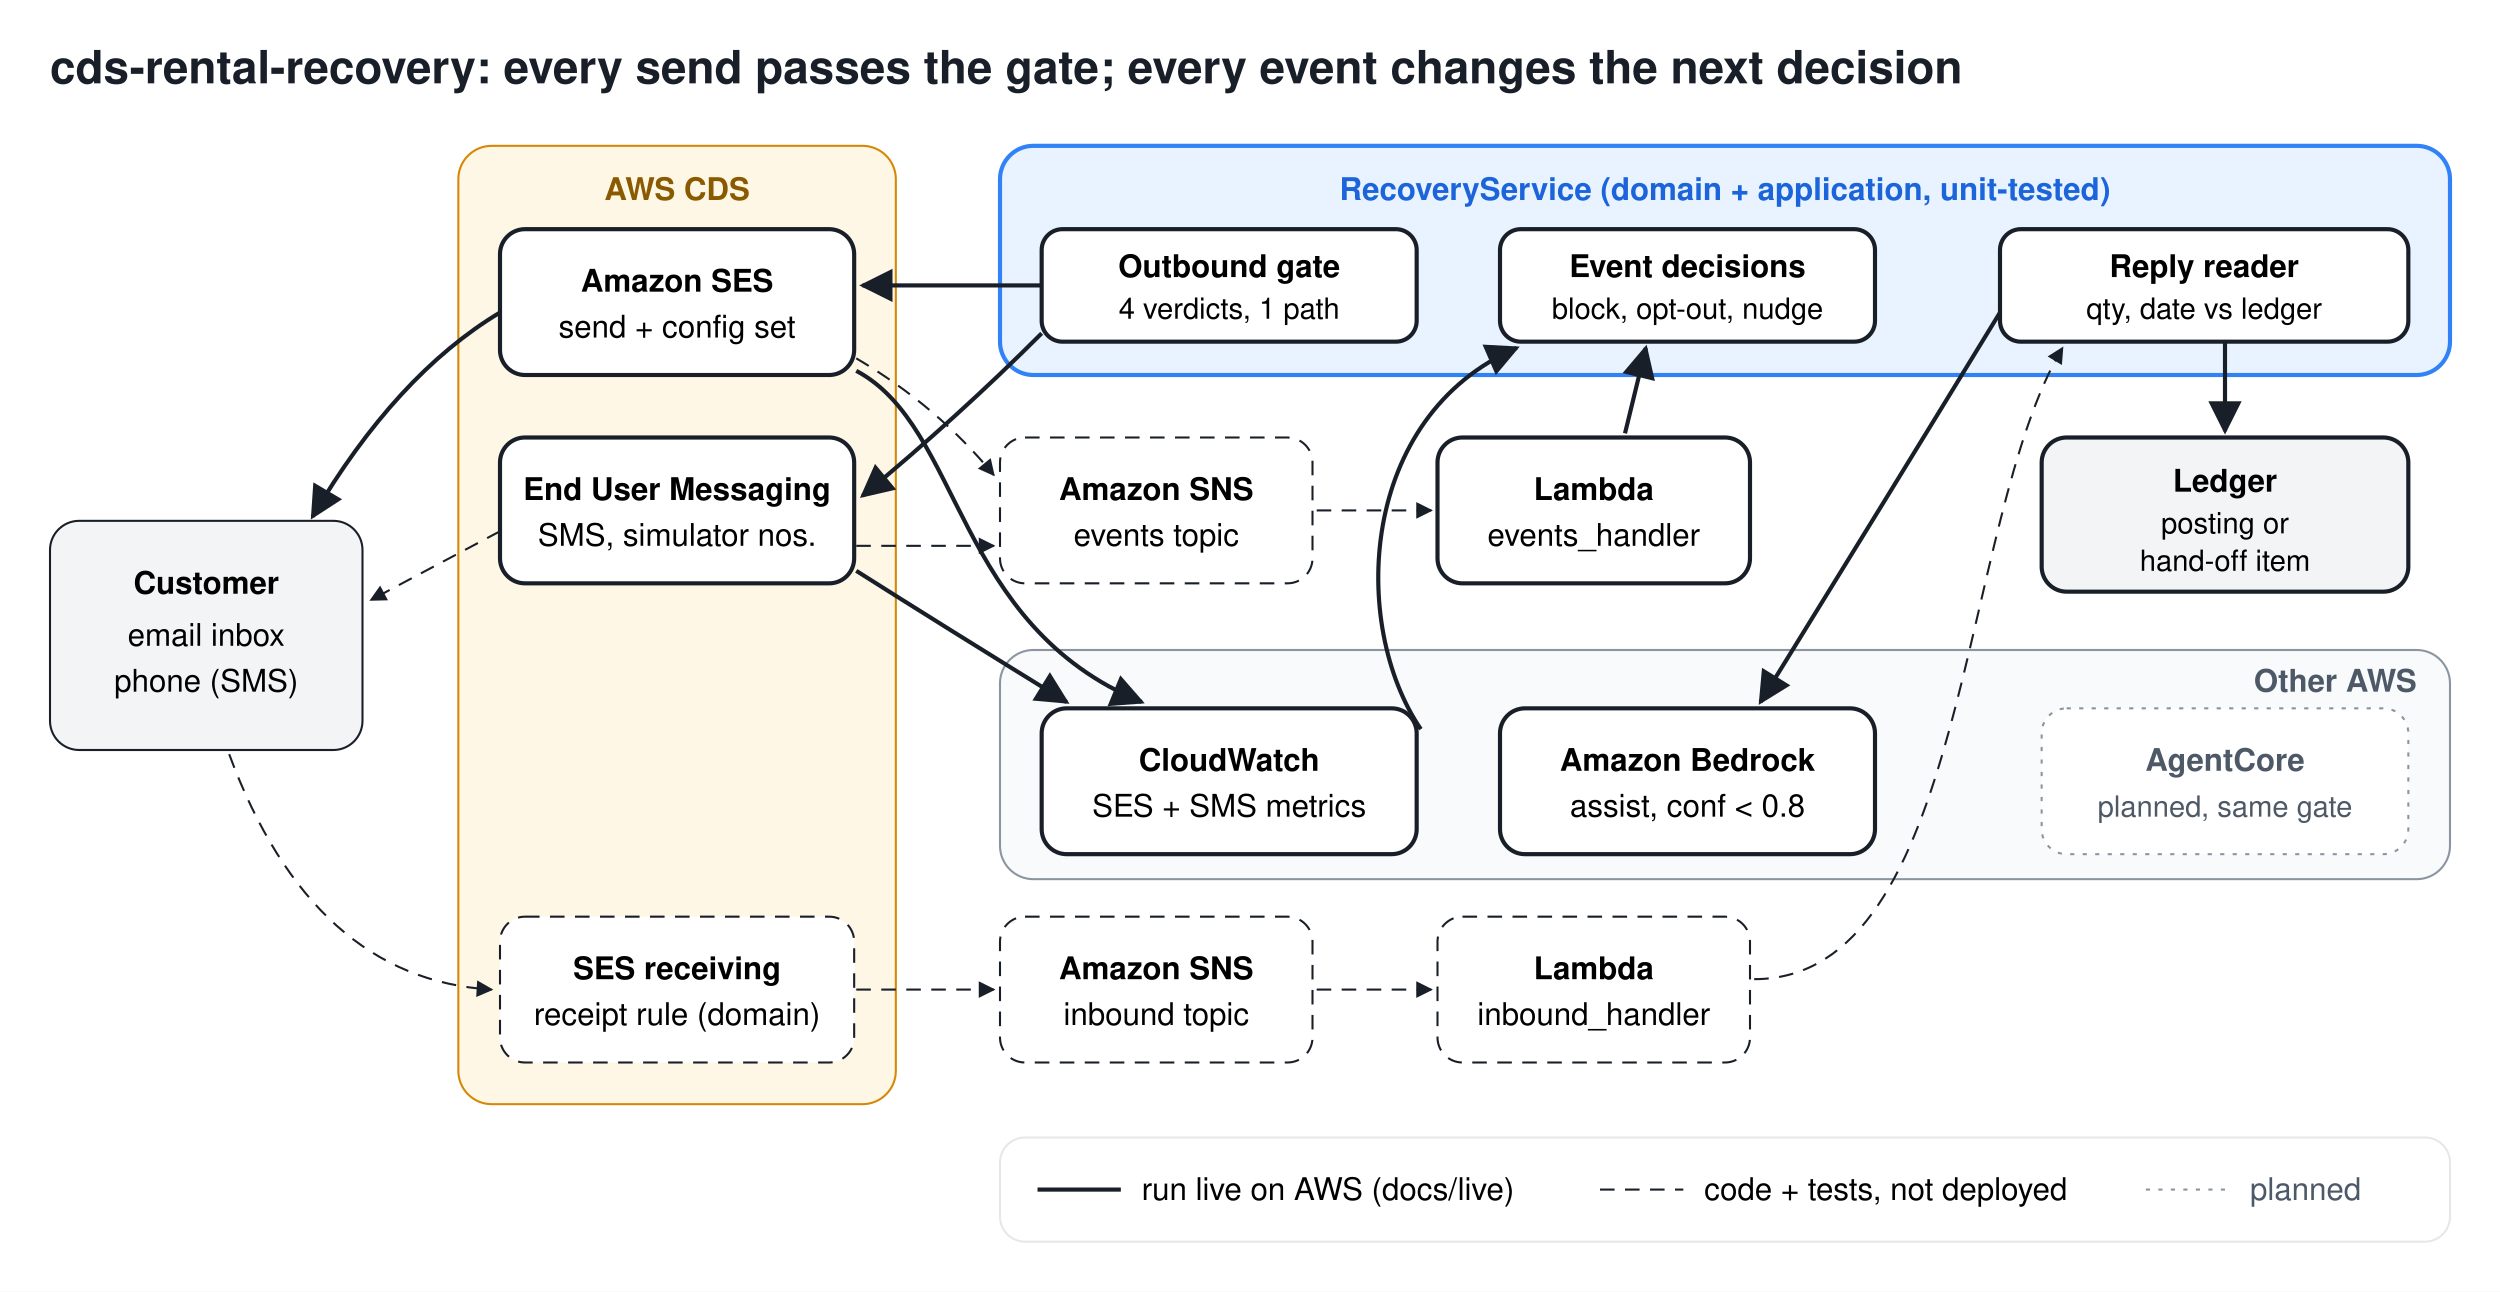
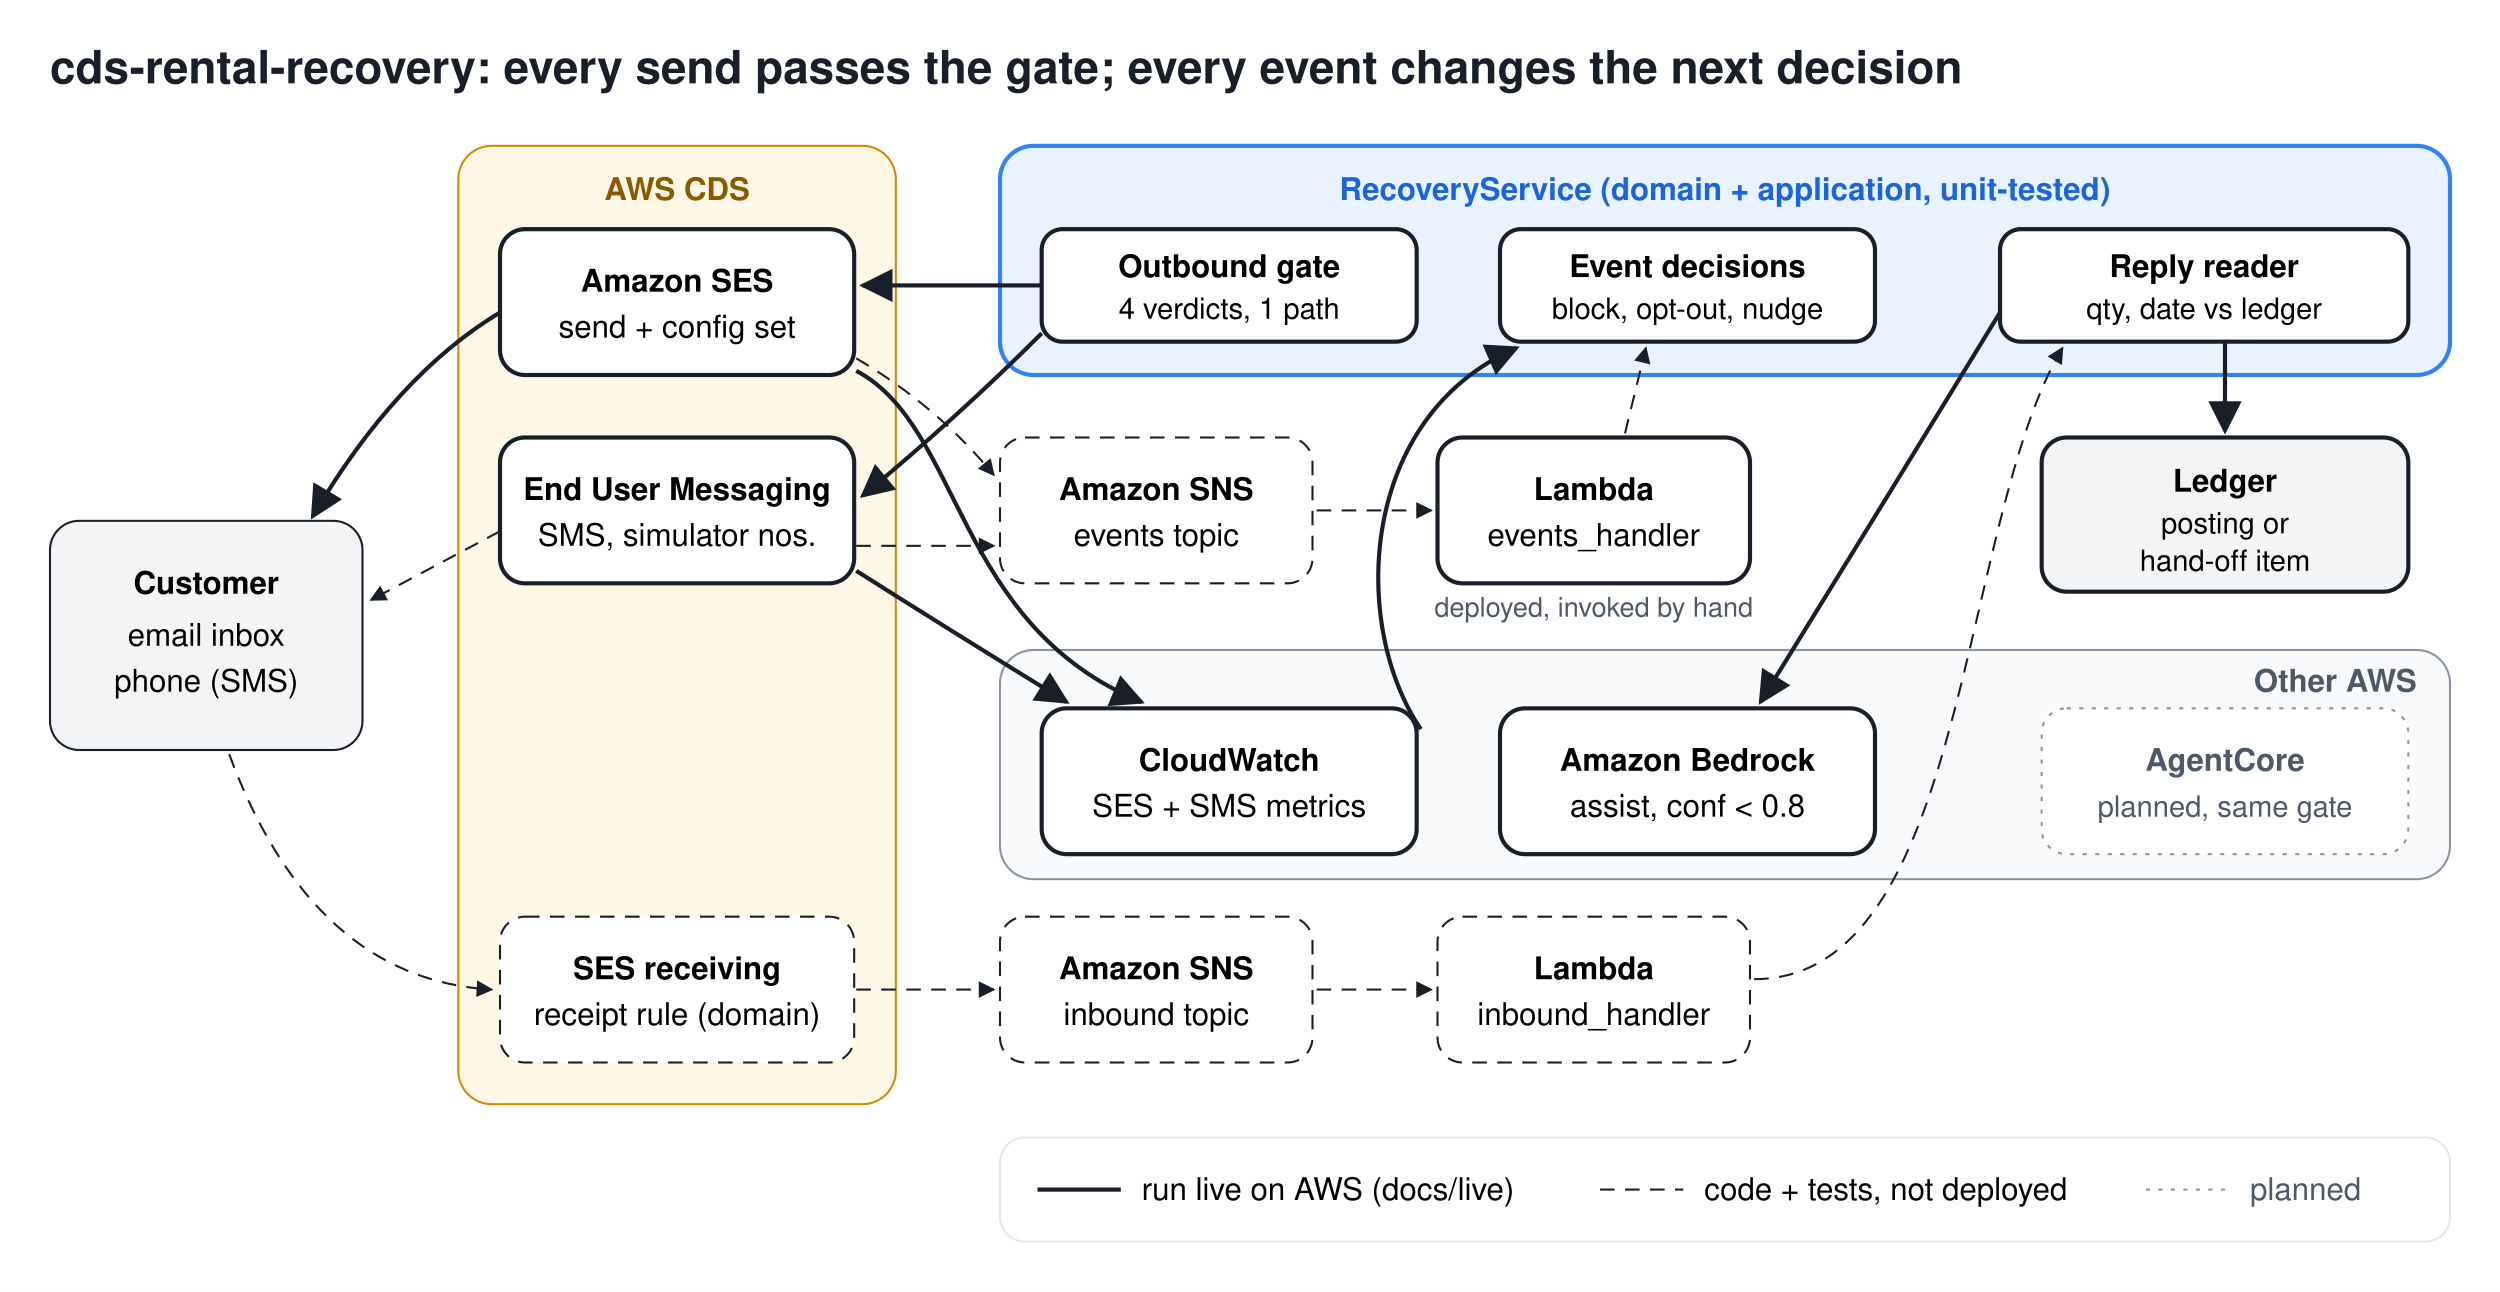
<svg xmlns="http://www.w3.org/2000/svg" width="1200" height="620" viewBox="0 0 1200 620" font-family="-apple-system,Segoe UI,Helvetica,Arial,sans-serif" font-size="15">
  <rect width="1200" height="620" fill="#ffffff" />
  <defs>
    <marker id="a" viewBox="0 0 10 10" refX="9" refY="5" markerWidth="8" markerHeight="8" orient="auto">
      <path d="M0,0 L10,5 L0,10 z" fill="#191f28" />
    </marker>
  </defs>
  <text x="24" y="40" font-size="22" font-weight="700" fill="#191f28">cds-rental-recovery: every send passes the gate; every event changes the next decision</text>
  <rect x="24" y="250" width="150" height="110" rx="14" fill="#f2f4f6" stroke="#191f28" />
  <text x="99" y="285" text-anchor="middle" font-weight="700">Customer</text>
  <text x="99" y="310" text-anchor="middle">email inbox</text>
  <text x="99" y="332" text-anchor="middle">phone (SMS)</text>
  <rect x="220" y="70" width="210" height="460" rx="16" fill="#fff7e6" stroke="#d48806" />
  <text x="325" y="96" text-anchor="middle" font-weight="700" fill="#8a5a00">AWS CDS</text>
  <rect x="240" y="110" width="170" height="70" rx="12" fill="#fff" stroke="#191f28" stroke-width="2" />
  <text x="325" y="140" text-anchor="middle" font-weight="700">Amazon SES</text>
  <text x="325" y="162" text-anchor="middle">send + config set</text>
  <rect x="240" y="210" width="170" height="70" rx="12" fill="#fff" stroke="#191f28" stroke-width="2" />
  <text x="325" y="240" text-anchor="middle" font-weight="700">End User Messaging</text>
  <text x="325" y="262" text-anchor="middle">SMS, simulator nos.</text>
  <rect x="240" y="440" width="170" height="70" rx="12" fill="#fff" stroke="#191f28" stroke-dasharray="7 5" />
  <text x="325" y="470" text-anchor="middle" font-weight="700">SES receiving</text>
  <text x="325" y="492" text-anchor="middle">receipt rule (domain)</text>
  <rect x="480" y="70" width="696" height="110" rx="16" fill="#e8f3ff" stroke="#3182f6" stroke-width="2" />
  <text x="828" y="96" text-anchor="middle" font-weight="700" fill="#1b64da">RecoveryService (domain + application, unit-tested)</text>
  <rect x="500" y="110" width="180" height="54" rx="10" fill="#fff" stroke="#191f28" stroke-width="2" />
  <text x="590" y="133" text-anchor="middle" font-weight="700">Outbound gate</text>
  <text x="590" y="153" text-anchor="middle" font-size="14">4 verdicts, 1 path</text>
  <rect x="720" y="110" width="180" height="54" rx="10" fill="#fff" stroke="#191f28" stroke-width="2" />
  <text x="810" y="133" text-anchor="middle" font-weight="700">Event decisions</text>
  <text x="810" y="153" text-anchor="middle" font-size="14">block, opt-out, nudge</text>
  <rect x="960" y="110" width="196" height="54" rx="10" fill="#fff" stroke="#191f28" stroke-width="2" />
  <text x="1058" y="133" text-anchor="middle" font-weight="700">Reply reader</text>
  <text x="1058" y="153" text-anchor="middle" font-size="14">qty, date vs ledger</text>
  <rect x="480" y="210" width="150" height="70" rx="12" fill="#fff" stroke="#191f28" stroke-dasharray="7 5" />
  <text x="555" y="240" text-anchor="middle" font-weight="700">Amazon SNS</text>
  <text x="555" y="262" text-anchor="middle">events topic</text>
  <rect x="690" y="210" width="150" height="70" rx="12" fill="#fff" stroke="#191f28" stroke-width="2" />
  <text x="765" y="240" text-anchor="middle" font-weight="700">Lambda</text>
  <text x="765" y="262" text-anchor="middle">events_handler</text>
+   <text x="765" y="296" text-anchor="middle" font-size="13" fill="#4e5968">deployed, invoked by hand</text>
  <rect x="480" y="440" width="150" height="70" rx="12" fill="#fff" stroke="#191f28" stroke-dasharray="7 5" />
  <text x="555" y="470" text-anchor="middle" font-weight="700">Amazon SNS</text>
  <text x="555" y="492" text-anchor="middle">inbound topic</text>
  <rect x="690" y="440" width="150" height="70" rx="12" fill="#fff" stroke="#191f28" stroke-dasharray="7 5" />
  <text x="765" y="470" text-anchor="middle" font-weight="700">Lambda</text>
  <text x="765" y="492" text-anchor="middle">inbound_handler</text>
  <rect x="980" y="210" width="176" height="74" rx="12" fill="#f2f4f6" stroke="#191f28" stroke-width="2" />
  <text x="1068" y="236" text-anchor="middle" font-weight="700">Ledger</text>
  <text x="1068" y="256" text-anchor="middle" font-size="14">posting or</text>
  <text x="1068" y="274" text-anchor="middle" font-size="14">hand-off item</text>
  <rect x="480" y="312" width="696" height="110" rx="16" fill="#f9fafb" stroke="#8b95a1" />
  <text x="1160" y="332" text-anchor="end" font-weight="700" fill="#4e5968">Other AWS</text>
  <rect x="500" y="340" width="180" height="70" rx="12" fill="#fff" stroke="#191f28" stroke-width="2" />
  <text x="590" y="370" text-anchor="middle" font-weight="700">CloudWatch</text>
  <text x="590" y="392" text-anchor="middle">SES + SMS metrics</text>
  <rect x="720" y="340" width="180" height="70" rx="12" fill="#fff" stroke="#191f28" stroke-width="2" />
  <text x="810" y="370" text-anchor="middle" font-weight="700">Amazon Bedrock</text>
  <text x="810" y="392" text-anchor="middle">assist, conf &lt; 0.8</text>
  <rect x="980" y="340" width="176" height="70" rx="12" fill="#fff" stroke="#8b95a1" stroke-dasharray="2 4" />
  <text x="1068" y="370" text-anchor="middle" font-weight="700" fill="#4e5968">AgentCore</text>
  <text x="1068" y="392" text-anchor="middle" fill="#4e5968" font-size="14">planned, same gate</text>
  <path d="M500 137 L414 137" stroke="#191f28" stroke-width="2" marker-end="url(#a)" />
  <path d="M500 160 Q460 200 414 238" stroke="#191f28" stroke-width="2" fill="none" marker-end="url(#a)" />
  <path d="M240 150 Q190 180 150 248" stroke="#191f28" stroke-width="2" fill="none" marker-end="url(#a)" />
  <path d="M240 255 L178 288" stroke="#191f28" stroke-dasharray="7 5" marker-end="url(#a)" />
  <path d="M110 362 Q150 470 236 475" stroke="#191f28" stroke-dasharray="7 5" fill="none" marker-end="url(#a)" />
  <path d="M411 172 Q450 195 477 228" stroke="#191f28" stroke-dasharray="7 5" fill="none" marker-end="url(#a)" />
  <path d="M411 262 L477 262" stroke="#191f28" stroke-dasharray="7 5" marker-end="url(#a)" />
  <path d="M411 178 C 462 205, 458 300, 548 337" stroke="#191f28" stroke-width="2" fill="none" marker-end="url(#a)" />
  <path d="M411 274 Q 452 300 512 337" stroke="#191f28" stroke-width="2" fill="none" marker-end="url(#a)" />
  <path d="M632 245 L687 245" stroke="#191f28" stroke-dasharray="7 5" marker-end="url(#a)" />
-   <path d="M780 208 L790 167" stroke="#191f28" stroke-width="2" marker-end="url(#a)" />
+   <path d="M780 208 L790 167" stroke="#191f28" stroke-dasharray="7 5" marker-end="url(#a)" />
  <path d="M682 350 C 648 300, 652 200, 728 167" stroke="#191f28" stroke-width="2" fill="none" marker-end="url(#a)" />
  <path d="M411 475 L477 475" stroke="#191f28" stroke-dasharray="7 5" marker-end="url(#a)" />
  <path d="M632 475 L687 475" stroke="#191f28" stroke-dasharray="7 5" marker-end="url(#a)" />
  <path d="M842 470 C 945 470, 940 250, 990 167" stroke="#191f28" stroke-dasharray="7 5" fill="none" marker-end="url(#a)" />
  <path d="M1068 164 L1068 207" stroke="#191f28" stroke-width="2" marker-end="url(#a)" />
  <path d="M960 150 Q 905 240 845 337" stroke="#191f28" stroke-width="2" fill="none" marker-end="url(#a)" />
  <rect x="480" y="546" width="696" height="50" rx="12" fill="#ffffff" stroke="#e5e8eb" />
  <path d="M498 571 L538 571" stroke="#191f28" stroke-width="2" />
  <text x="548" y="576">run live on AWS (docs/live)</text>
  <path d="M768 571 L808 571" stroke="#191f28" stroke-dasharray="7 5" />
  <text x="818" y="576">code + tests, not deployed</text>
  <path d="M1030 571 L1070 571" stroke="#8b95a1" stroke-dasharray="2 4" />
  <text x="1080" y="576" fill="#4e5968">planned</text>
</svg>
